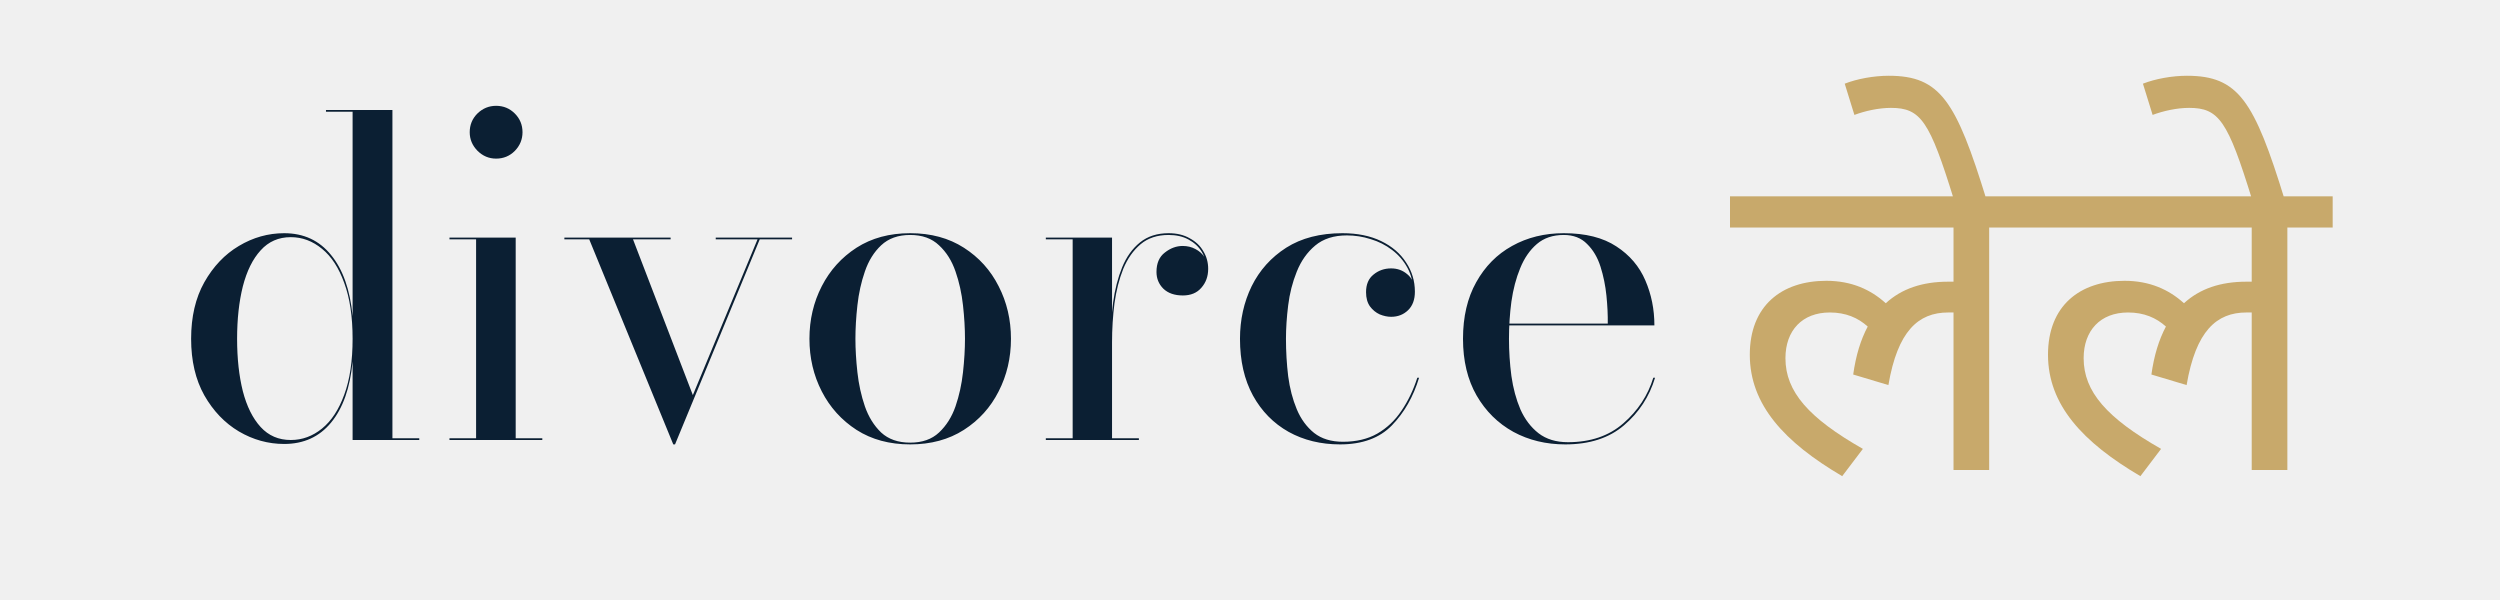
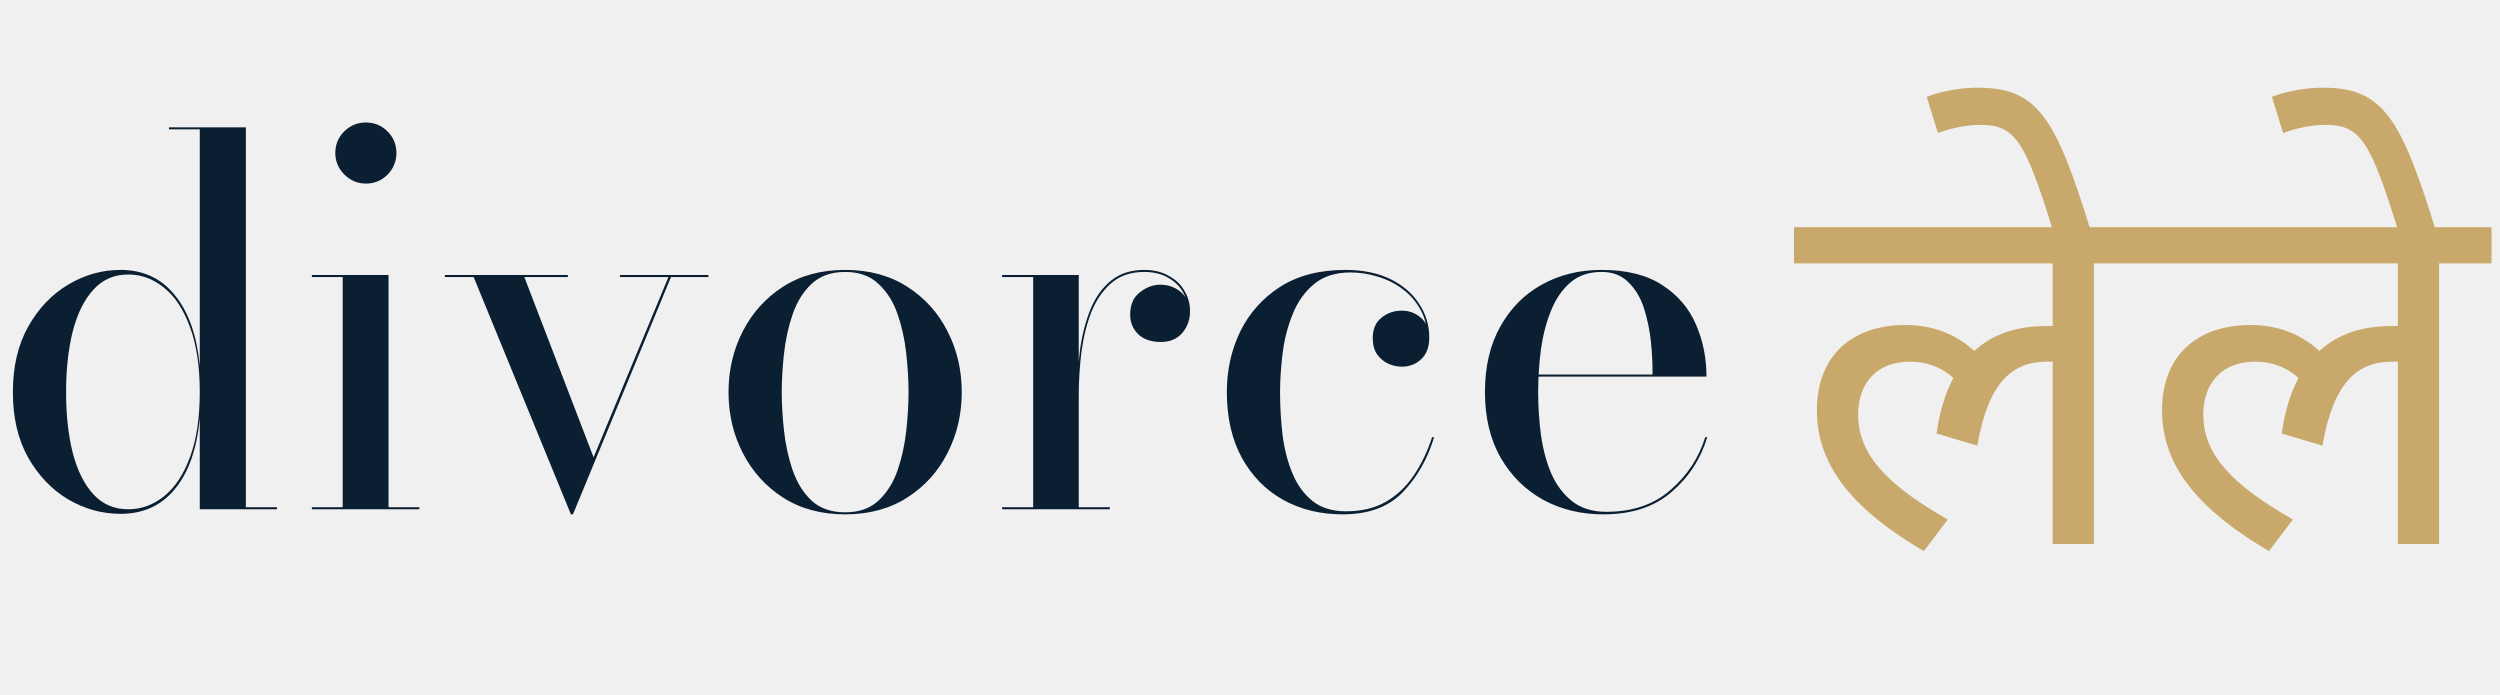
- <svg xmlns="http://www.w3.org/2000/svg" fill="none" viewBox="0 0 250 60">
+ <svg xmlns="http://www.w3.org/2000/svg" viewBox="18 0 216 60" fill="none">
  <g clip-path="url(#clip0_101_775)">
    <path d="M28.418 44.396C26.819 44.396 25.309 43.978 23.886 43.142C22.478 42.306 21.327 41.103 20.432 39.534C19.552 37.965 19.112 36.08 19.112 33.88C19.112 31.68 19.552 29.795 20.432 28.226C21.327 26.642 22.478 25.432 23.886 24.596C25.309 23.745 26.819 23.32 28.418 23.32C30.369 23.32 31.931 24.046 33.104 25.498C34.292 26.95 35.011 28.989 35.26 31.614V11.176H32.598V11H39.242V43.824H41.926V44H35.26V36.146C35.011 38.786 34.292 40.825 33.104 42.262C31.931 43.685 30.369 44.396 28.418 44.396ZM29.078 44C30.222 44 31.263 43.619 32.202 42.856C33.141 42.093 33.881 40.964 34.424 39.468C34.981 37.972 35.26 36.109 35.26 33.88C35.26 31.651 34.981 29.788 34.424 28.292C33.881 26.781 33.141 25.645 32.202 24.882C31.263 24.105 30.222 23.716 29.078 23.716C27.861 23.716 26.856 24.156 26.064 25.036C25.272 25.901 24.678 27.104 24.282 28.644C23.901 30.169 23.71 31.915 23.71 33.88C23.71 35.845 23.901 37.591 24.282 39.116C24.678 40.641 25.272 41.837 26.064 42.702C26.856 43.567 27.861 44 29.078 44ZM49.611 15.862C48.892 15.862 48.269 15.598 47.741 15.07C47.227 14.542 46.971 13.926 46.971 13.222C46.971 12.489 47.227 11.865 47.741 11.352C48.269 10.839 48.892 10.582 49.611 10.582C50.344 10.582 50.968 10.839 51.481 11.352C51.994 11.865 52.251 12.489 52.251 13.222C52.251 13.941 51.994 14.564 51.481 15.092C50.968 15.605 50.344 15.862 49.611 15.862ZM51.569 23.76V43.824H54.231V44H44.947V43.824H47.609V23.936H44.947V23.76H51.569ZM79.207 23.76V23.936H75.973L67.503 44.44H67.327L58.923 23.936H56.437V23.76H67.063V23.936H63.301L69.285 39.512L75.753 23.936H71.573V23.76H79.207ZM91.02 44.44C88.952 44.44 87.163 43.956 85.652 42.988C84.156 42.02 82.997 40.737 82.176 39.138C81.355 37.539 80.944 35.787 80.944 33.88C80.944 31.973 81.355 30.221 82.176 28.622C82.997 27.023 84.156 25.74 85.652 24.772C87.163 23.804 88.952 23.32 91.02 23.32C93.088 23.32 94.877 23.804 96.388 24.772C97.899 25.74 99.057 27.023 99.864 28.622C100.685 30.221 101.096 31.973 101.096 33.88C101.096 35.787 100.685 37.539 99.864 39.138C99.057 40.737 97.899 42.02 96.388 42.988C94.877 43.956 93.088 44.44 91.02 44.44ZM91.02 44.264C92.223 44.264 93.183 43.927 93.902 43.252C94.635 42.563 95.185 41.69 95.552 40.634C95.919 39.563 96.168 38.427 96.3 37.224C96.432 36.021 96.498 34.907 96.498 33.88C96.498 32.839 96.432 31.724 96.3 30.536C96.168 29.333 95.919 28.204 95.552 27.148C95.185 26.077 94.635 25.205 93.902 24.53C93.183 23.841 92.223 23.496 91.02 23.496C89.817 23.496 88.849 23.841 88.116 24.53C87.397 25.205 86.855 26.077 86.488 27.148C86.121 28.204 85.872 29.333 85.74 30.536C85.608 31.724 85.542 32.839 85.542 33.88C85.542 34.907 85.608 36.021 85.74 37.224C85.872 38.427 86.121 39.563 86.488 40.634C86.855 41.69 87.397 42.563 88.116 43.252C88.849 43.927 89.817 44.264 91.02 44.264ZM111.072 34.232C111.072 32.853 111.153 31.519 111.314 30.228C111.49 28.937 111.791 27.771 112.216 26.73C112.642 25.689 113.236 24.86 113.998 24.244C114.761 23.628 115.714 23.32 116.858 23.32C117.68 23.32 118.384 23.489 118.97 23.826C119.572 24.149 120.026 24.581 120.334 25.124C120.657 25.652 120.818 26.239 120.818 26.884C120.818 27.632 120.591 28.263 120.136 28.776C119.696 29.289 119.08 29.546 118.288 29.546C117.452 29.546 116.8 29.319 116.33 28.864C115.876 28.409 115.648 27.852 115.648 27.192C115.648 26.327 115.927 25.681 116.484 25.256C117.042 24.816 117.636 24.596 118.266 24.596C118.736 24.596 119.161 24.699 119.542 24.904C119.938 25.109 120.246 25.388 120.466 25.74C120.686 26.077 120.796 26.459 120.796 26.884H120.642C120.642 26.268 120.488 25.703 120.18 25.19C119.872 24.677 119.432 24.266 118.86 23.958C118.303 23.65 117.636 23.496 116.858 23.496C115.729 23.496 114.798 23.804 114.064 24.42C113.331 25.036 112.752 25.857 112.326 26.884C111.916 27.911 111.622 29.062 111.446 30.338C111.285 31.614 111.204 32.912 111.204 34.232H111.072ZM111.204 23.76V43.824H113.888V44H104.582V43.824H107.266V23.936H104.582V23.76H111.204ZM134.009 44.44C132.087 44.44 130.371 44.022 128.861 43.186C127.35 42.335 126.162 41.125 125.297 39.556C124.431 37.972 123.999 36.08 123.999 33.88C123.999 31.973 124.387 30.221 125.165 28.622C125.957 27.023 127.108 25.74 128.619 24.772C130.144 23.804 132.021 23.32 134.251 23.32C135.747 23.32 137.037 23.584 138.123 24.112C139.208 24.64 140.037 25.351 140.609 26.246C141.195 27.126 141.489 28.101 141.489 29.172C141.489 29.964 141.261 30.58 140.807 31.02C140.352 31.46 139.787 31.68 139.113 31.68C138.746 31.68 138.365 31.599 137.969 31.438C137.587 31.262 137.265 30.998 137.001 30.646C136.737 30.279 136.605 29.803 136.605 29.216C136.605 28.439 136.854 27.852 137.353 27.456C137.851 27.045 138.438 26.84 139.113 26.84C139.743 26.84 140.286 27.038 140.741 27.434C141.21 27.815 141.445 28.395 141.445 29.172H141.313C141.313 28.263 141.122 27.463 140.741 26.774C140.359 26.07 139.846 25.476 139.201 24.992C138.57 24.508 137.859 24.149 137.067 23.914C136.289 23.665 135.497 23.54 134.691 23.54C133.385 23.54 132.329 23.877 131.523 24.552C130.716 25.227 130.1 26.099 129.675 27.17C129.249 28.226 128.963 29.348 128.817 30.536C128.67 31.724 128.597 32.839 128.597 33.88C128.597 35.141 128.67 36.388 128.817 37.62C128.978 38.837 129.264 39.937 129.675 40.92C130.085 41.903 130.665 42.695 131.413 43.296C132.161 43.883 133.121 44.176 134.295 44.176C135.629 44.176 136.773 43.905 137.727 43.362C138.695 42.805 139.501 42.042 140.147 41.074C140.807 40.106 141.335 39.006 141.731 37.774H141.907C141.335 39.666 140.433 41.25 139.201 42.526C137.969 43.802 136.238 44.44 134.009 44.44ZM156.53 44.44C154.608 44.44 152.878 44.022 151.338 43.186C149.798 42.335 148.573 41.125 147.664 39.556C146.754 37.972 146.3 36.08 146.3 33.88C146.3 31.68 146.74 29.795 147.62 28.226C148.5 26.642 149.695 25.432 151.206 24.596C152.731 23.745 154.454 23.32 156.376 23.32C158.546 23.32 160.299 23.76 161.634 24.64C162.968 25.505 163.936 26.642 164.538 28.05C165.139 29.443 165.44 30.939 165.44 32.538H149.248V32.362H160.776C160.79 31.511 160.746 30.58 160.644 29.568C160.541 28.556 160.343 27.588 160.05 26.664C159.756 25.74 159.309 24.985 158.708 24.398C158.121 23.797 157.344 23.496 156.376 23.496C155.29 23.496 154.396 23.797 153.692 24.398C152.988 24.999 152.43 25.806 152.02 26.818C151.609 27.815 151.316 28.93 151.14 30.162C150.978 31.379 150.898 32.619 150.898 33.88C150.898 35.127 150.978 36.366 151.14 37.598C151.316 38.83 151.616 39.945 152.042 40.942C152.482 41.925 153.083 42.717 153.846 43.318C154.623 43.919 155.606 44.22 156.794 44.22C159.052 44.22 160.9 43.589 162.338 42.328C163.79 41.067 164.787 39.549 165.33 37.774H165.506C164.934 39.666 163.9 41.25 162.404 42.526C160.922 43.802 158.964 44.44 156.53 44.44Z" fill="#0B1F33" />
    <path d="M173 22.756V19.632H203.448V22.756H198.916V47H195.352V31.248C195.176 31.248 195 31.248 194.824 31.248C191.832 31.248 189.764 33.096 188.84 38.508L185.32 37.452C185.584 35.56 186.068 33.976 186.772 32.656C185.804 31.776 184.572 31.248 182.988 31.248C180.216 31.248 178.544 33.052 178.544 35.824C178.544 39.168 180.876 41.808 186.288 44.888L184.22 47.616C178.456 44.228 174.98 40.488 174.98 35.472C174.98 30.588 178.148 28.08 182.636 28.08C185.144 28.08 187.08 28.96 188.576 30.324C190.16 28.872 192.228 28.168 194.824 28.168C195 28.168 195.176 28.168 195.352 28.168V22.756H173ZM195.384 19.94C192.964 12.108 192.084 10.788 189.092 10.788C187.86 10.788 186.496 11.096 185.44 11.492L184.472 8.368C185.704 7.884 187.376 7.576 188.872 7.576C194.02 7.576 195.604 10.084 198.64 19.94H195.384ZM202.82 22.756V19.632H233.268V22.756H228.736V47H225.172V31.248C224.996 31.248 224.82 31.248 224.644 31.248C221.652 31.248 219.584 33.096 218.66 38.508L215.14 37.452C215.404 35.56 215.888 33.976 216.592 32.656C215.624 31.776 214.392 31.248 212.808 31.248C210.036 31.248 208.364 33.052 208.364 35.824C208.364 39.168 210.696 41.808 216.108 44.888L214.04 47.616C208.276 44.228 204.8 40.488 204.8 35.472C204.8 30.588 207.968 28.08 212.456 28.08C214.964 28.08 216.9 28.96 218.396 30.324C219.98 28.872 222.048 28.168 224.644 28.168C224.82 28.168 224.996 28.168 225.172 28.168V22.756H202.82ZM225.205 19.94C222.785 12.108 221.905 10.788 218.913 10.788C217.681 10.788 216.317 11.096 215.261 11.492L214.293 8.368C215.525 7.884 217.197 7.576 218.693 7.576C223.841 7.576 225.425 10.084 228.461 19.94H225.205Z" fill="#C8A96B" />
  </g>
  <defs>
    <clipPath id="clip0_101_775">
      <rect width="250" height="60" fill="white" />
    </clipPath>
  </defs>
</svg>
